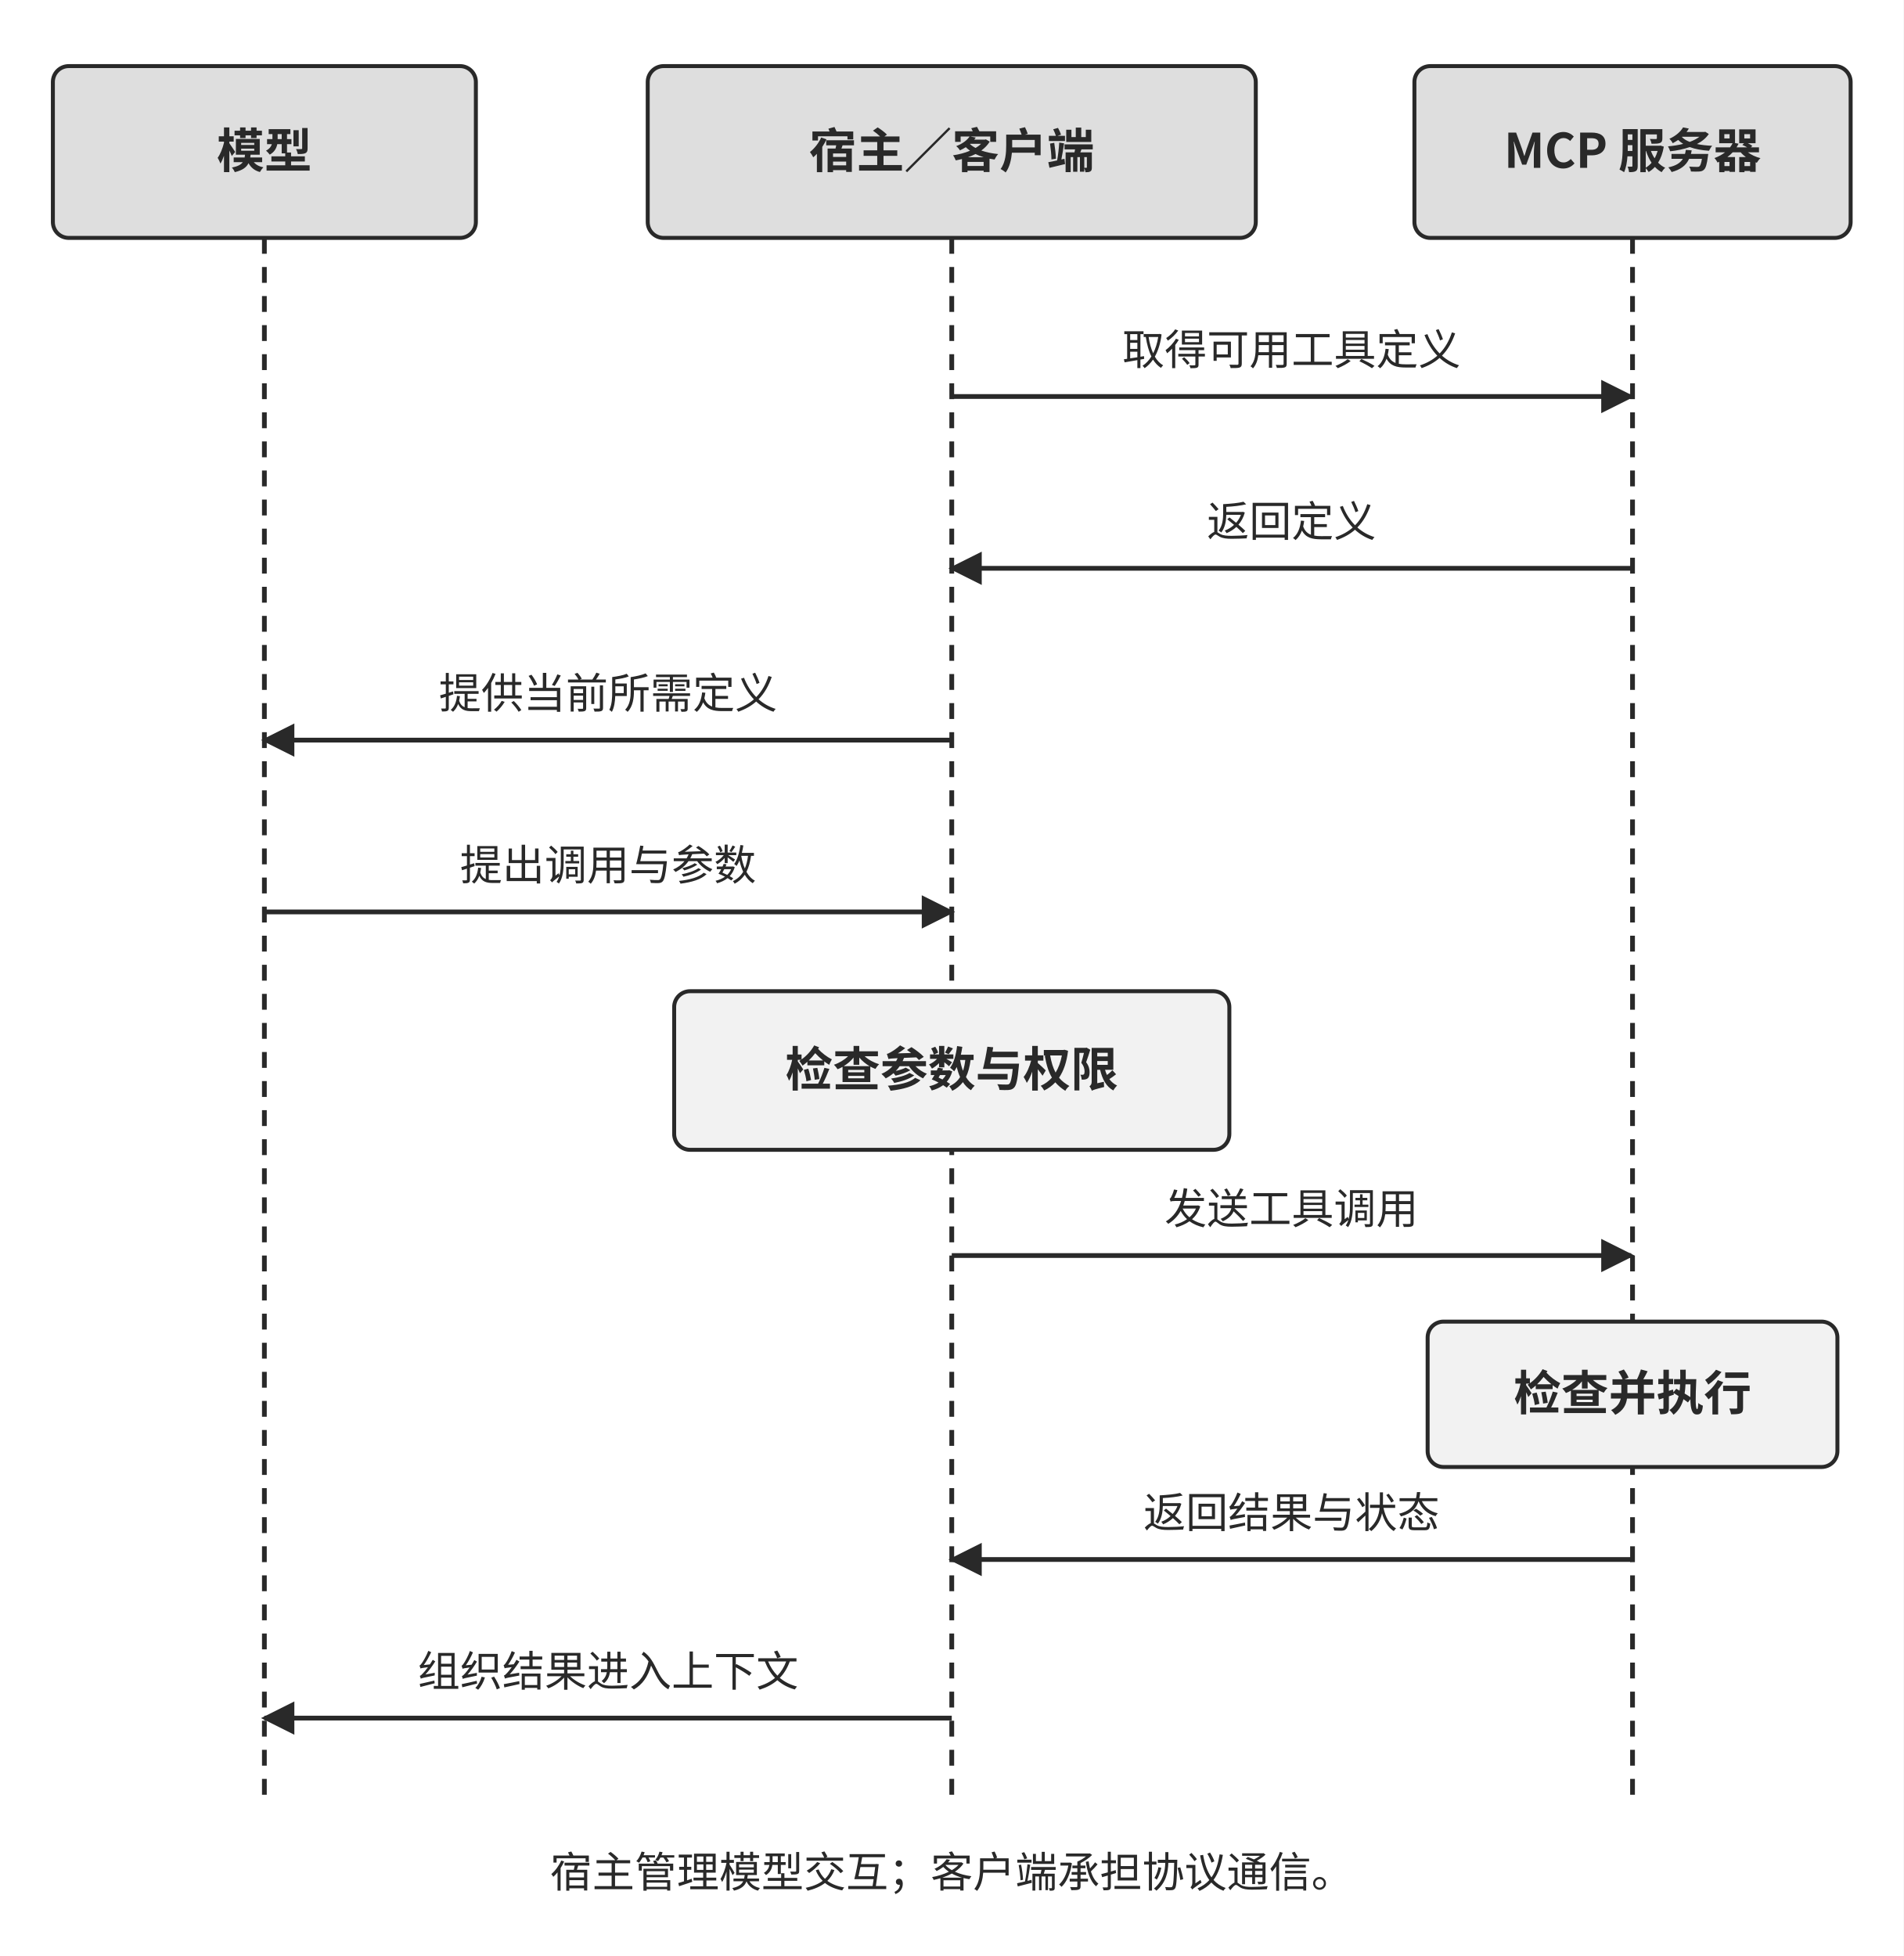
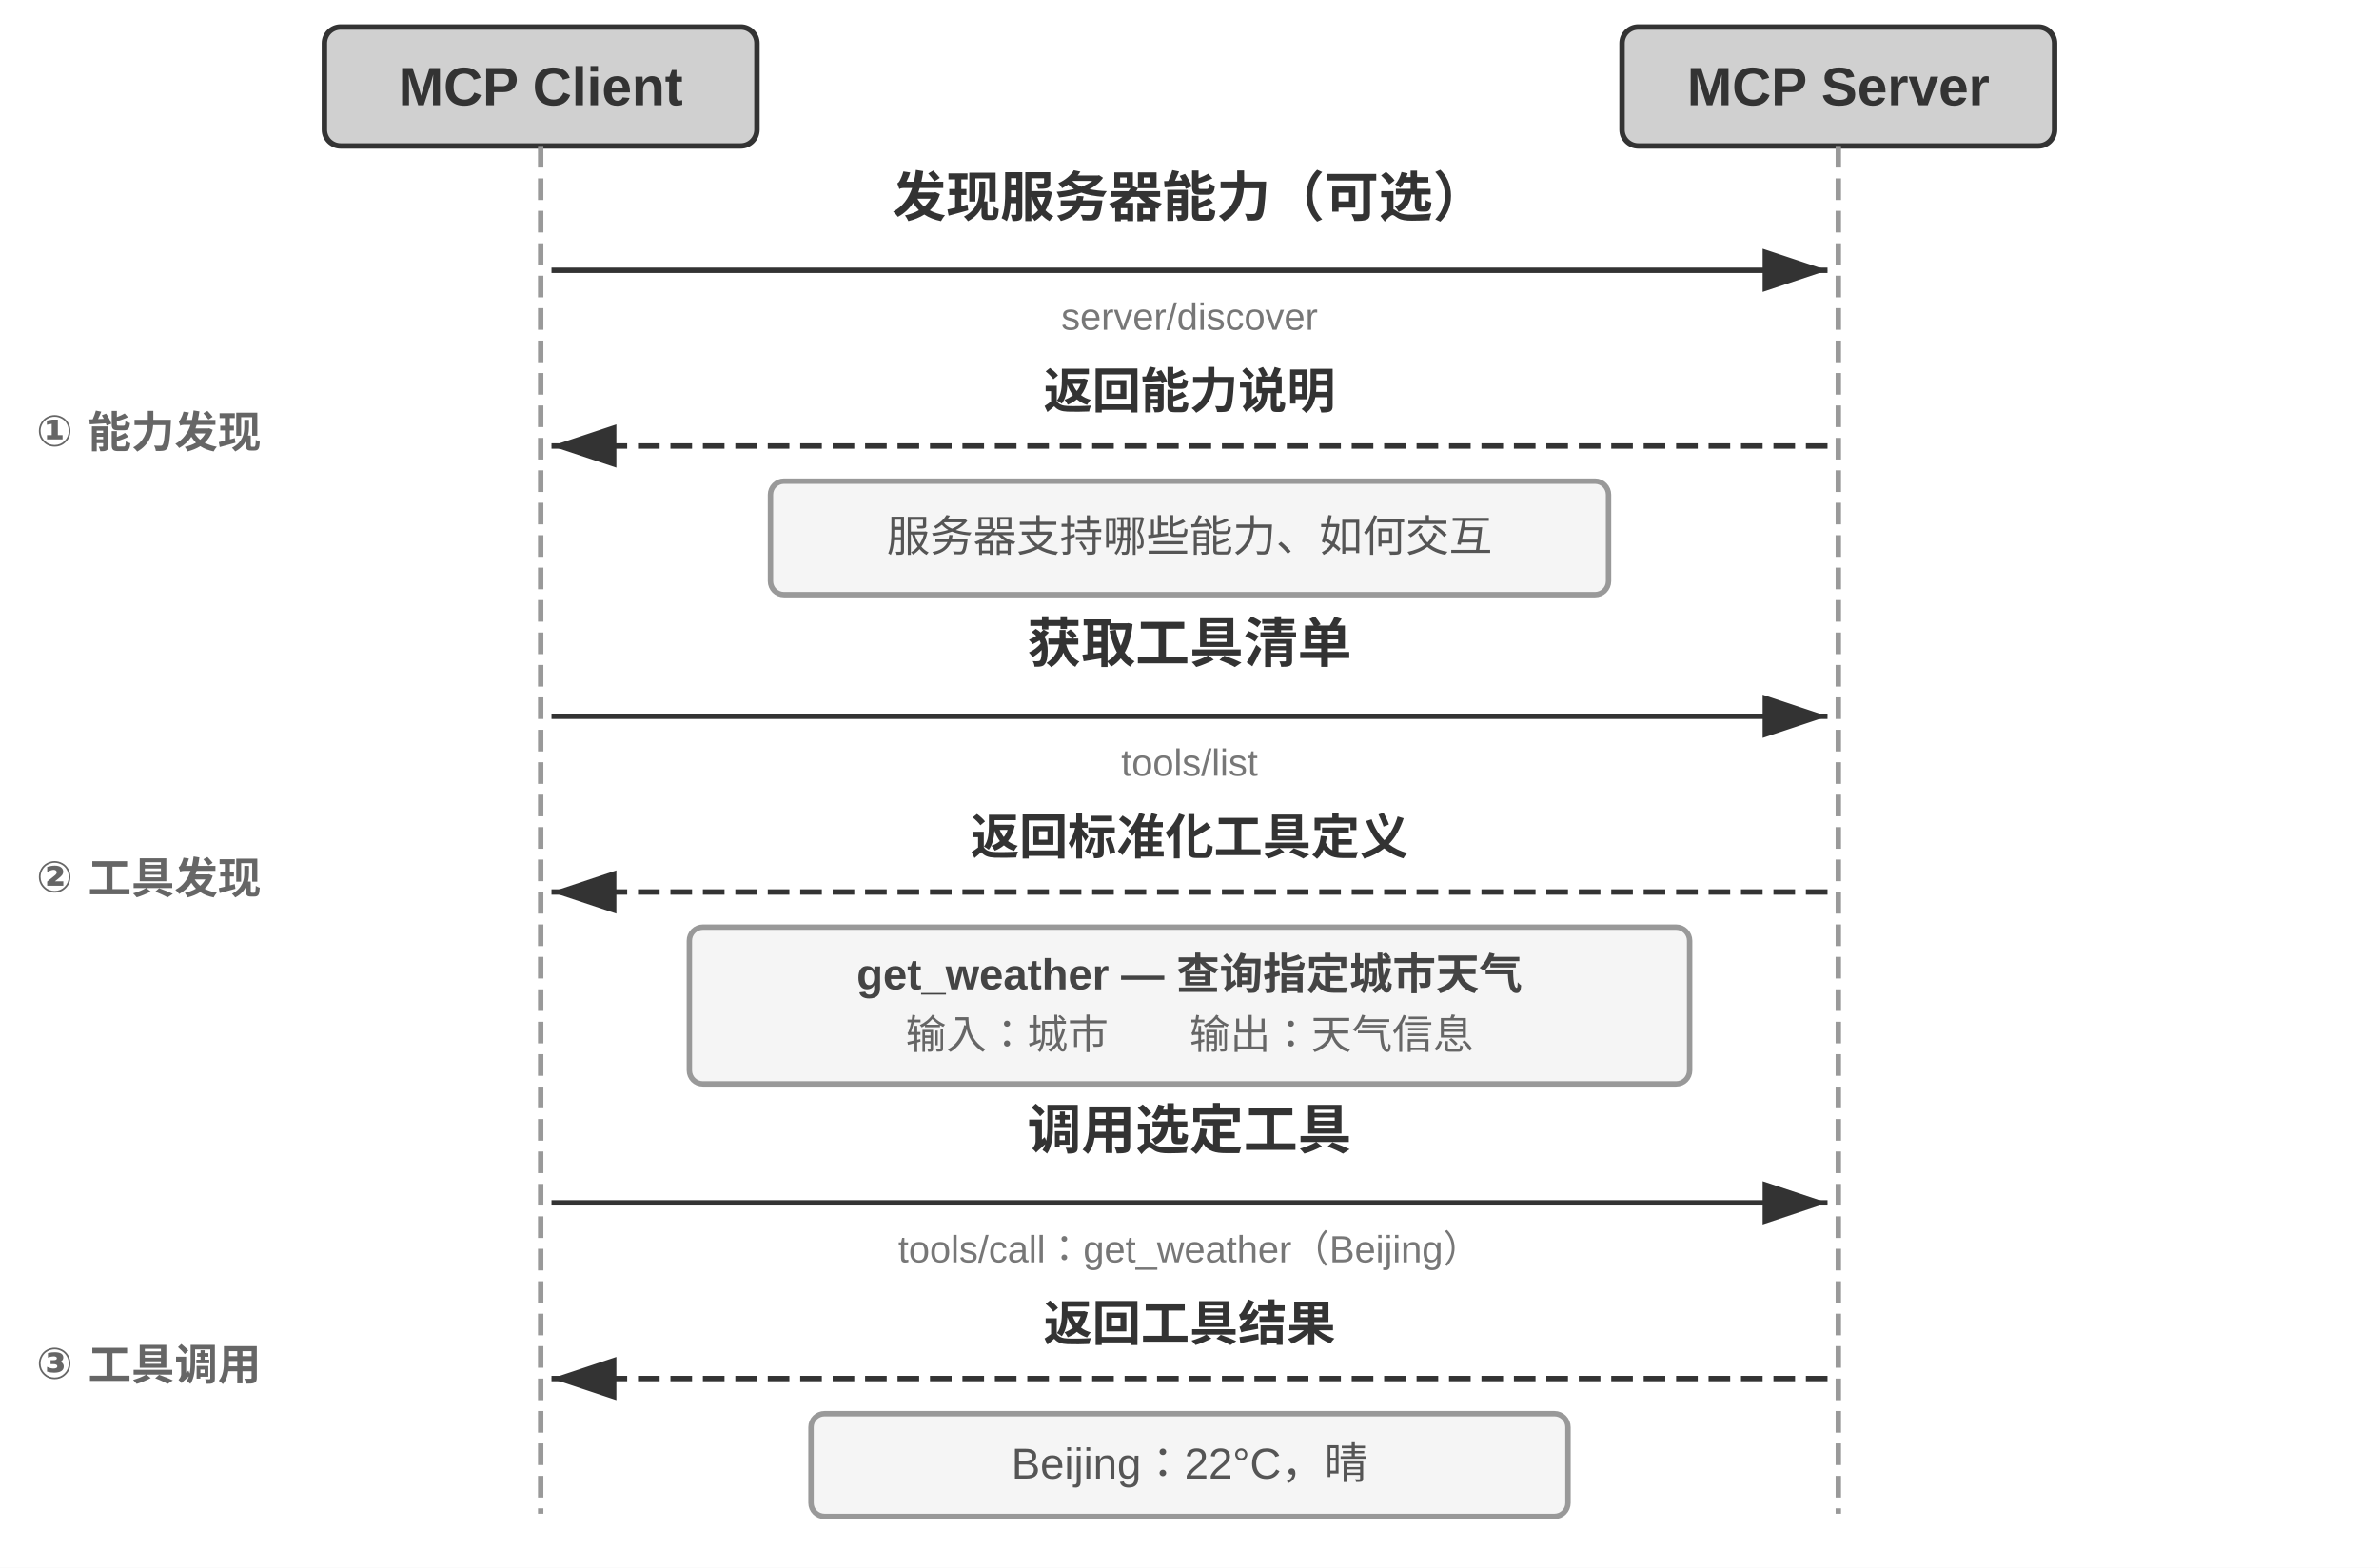
- <svg xmlns="http://www.w3.org/2000/svg" width="150mm" height="154.17mm" viewBox="0 0 720 740" role="img" aria-labelledby="title desc">
+ <svg xmlns="http://www.w3.org/2000/svg" viewBox="0 40 880 580" width="880" height="580">
  <defs>
-     <marker id="arrow" viewBox="0 0 10 10" refX="9" refY="5" markerWidth="7" markerHeight="7" orient="auto-start-reverse">
-       <path d="M0 0 L10 5 L0 10 Z" fill="#292929" />
+     <marker id="ah" markerWidth="12" markerHeight="8" refX="12" refY="4" orient="auto">
+       <polygon points="0 0, 12 4, 0 8" fill="#333333" />
    </marker>
  </defs>
-   <rect width="720" height="740" fill="#ffffff" />
-   <rect x="20" y="25" width="160" height="65" rx="6" fill="#dedede" stroke="#292929" stroke-width="1.5" />
-   <text x="100.0" y="63.5" font-family="Noto Sans CJK SC,Source Han Sans CN,Microsoft YaHei,sans-serif" font-size="18" font-weight="700" text-anchor="middle" fill="#292929">模型</text>
-   <path d="M 100.0 90 L 100.0 680" fill="none" stroke="#292929" stroke-width="1.8" stroke-dasharray="6 5" />
-   <rect x="245" y="25" width="230" height="65" rx="6" fill="#dedede" stroke="#292929" stroke-width="1.5" />
-   <text x="360.0" y="63.5" font-family="Noto Sans CJK SC,Source Han Sans CN,Microsoft YaHei,sans-serif" font-size="18" font-weight="700" text-anchor="middle" fill="#292929">宿主／客户端</text>
-   <path d="M 360.0 90 L 360.0 680" fill="none" stroke="#292929" stroke-width="1.8" stroke-dasharray="6 5" />
-   <rect x="535" y="25" width="165" height="65" rx="6" fill="#dedede" stroke="#292929" stroke-width="1.5" />
-   <text x="617.5" y="63.5" font-family="Noto Sans CJK SC,Source Han Sans CN,Microsoft YaHei,sans-serif" font-size="18" font-weight="700" text-anchor="middle" fill="#292929">MCP 服务器</text>
-   <path d="M 617.5 90 L 617.5 680" fill="none" stroke="#292929" stroke-width="1.8" stroke-dasharray="6 5" />
-   <path d="M 360 150 L 617 150" fill="none" stroke="#292929" stroke-width="1.8" marker-end="url(#arrow)" />
-   <text x="488.5" y="138" font-family="Noto Sans CJK SC,Source Han Sans CN,Microsoft YaHei,sans-serif" font-size="16" font-weight="400" text-anchor="middle" fill="#292929">取得可用工具定义</text>
-   <path d="M 617 215 L 360 215" fill="none" stroke="#292929" stroke-width="1.8" marker-end="url(#arrow)" />
-   <text x="488.5" y="203" font-family="Noto Sans CJK SC,Source Han Sans CN,Microsoft YaHei,sans-serif" font-size="16" font-weight="400" text-anchor="middle" fill="#292929">返回定义</text>
-   <path d="M 360 280 L 100 280" fill="none" stroke="#292929" stroke-width="1.8" marker-end="url(#arrow)" />
-   <text x="230.0" y="268" font-family="Noto Sans CJK SC,Source Han Sans CN,Microsoft YaHei,sans-serif" font-size="16" font-weight="400" text-anchor="middle" fill="#292929">提供当前所需定义</text>
-   <path d="M 100 345 L 360 345" fill="none" stroke="#292929" stroke-width="1.8" marker-end="url(#arrow)" />
-   <text x="230.0" y="333" font-family="Noto Sans CJK SC,Source Han Sans CN,Microsoft YaHei,sans-serif" font-size="16" font-weight="400" text-anchor="middle" fill="#292929">提出调用与参数</text>
-   <rect x="255" y="375" width="210" height="60" rx="6" fill="#f2f2f2" stroke="#292929" stroke-width="1.5" />
-   <text x="360.0" y="411.0" font-family="Noto Sans CJK SC,Source Han Sans CN,Microsoft YaHei,sans-serif" font-size="18" font-weight="700" text-anchor="middle" fill="#292929">检查参数与权限</text>
-   <path d="M 360 475 L 617 475" fill="none" stroke="#292929" stroke-width="1.8" marker-end="url(#arrow)" />
-   <text x="488.5" y="463" font-family="Noto Sans CJK SC,Source Han Sans CN,Microsoft YaHei,sans-serif" font-size="16" font-weight="400" text-anchor="middle" fill="#292929">发送工具调用</text>
-   <rect x="540" y="500" width="155" height="55" rx="6" fill="#f2f2f2" stroke="#292929" stroke-width="1.5" />
-   <text x="617.5" y="533.5" font-family="Noto Sans CJK SC,Source Han Sans CN,Microsoft YaHei,sans-serif" font-size="18" font-weight="700" text-anchor="middle" fill="#292929">检查并执行</text>
-   <path d="M 617 590 L 360 590" fill="none" stroke="#292929" stroke-width="1.8" marker-end="url(#arrow)" />
-   <text x="488.5" y="578" font-family="Noto Sans CJK SC,Source Han Sans CN,Microsoft YaHei,sans-serif" font-size="16" font-weight="400" text-anchor="middle" fill="#292929">返回结果与状态</text>
-   <path d="M 360 650 L 100 650" fill="none" stroke="#292929" stroke-width="1.8" marker-end="url(#arrow)" />
-   <text x="230.0" y="638" font-family="Noto Sans CJK SC,Source Han Sans CN,Microsoft YaHei,sans-serif" font-size="16" font-weight="400" text-anchor="middle" fill="#292929">组织结果进入上下文</text>
-   <text x="360" y="714" font-family="Noto Sans CJK SC,Source Han Sans CN,Microsoft YaHei,sans-serif" font-size="16" font-weight="400" text-anchor="middle" fill="#292929">宿主管理模型交互；客户端承担协议通信。</text>
+   <rect x="0" y="40" width="880" height="580" fill="#ffffff" />
+   <rect x="120" y="50" width="160" height="44" rx="6" fill="#d0d0d0" stroke="#333333" stroke-width="2" />
+   <text x="200" y="72" font-family="Arial, 'PingFang SC', 'Microsoft YaHei', sans-serif" font-size="20" fill="#333333" text-anchor="middle" dominant-baseline="central" font-weight="bold">MCP Client</text>
+   <rect x="600" y="50" width="160" height="44" rx="6" fill="#d0d0d0" stroke="#333333" stroke-width="2" />
+   <text x="680" y="72" font-family="Arial, 'PingFang SC', 'Microsoft YaHei', sans-serif" font-size="20" fill="#333333" text-anchor="middle" dominant-baseline="central" font-weight="bold">MCP Server</text>
+   <line x1="200" y1="94" x2="200" y2="600" stroke="#999999" stroke-width="2" stroke-dasharray="8,4" />
+   <line x1="680" y1="94" x2="680" y2="600" stroke="#999999" stroke-width="2" stroke-dasharray="8,4" />
+   <line x1="204" y1="140" x2="676" y2="140" stroke="#333333" stroke-width="2" marker-end="url(#ah)" />
+   <text x="440" y="120" font-family="Arial, 'PingFang SC', 'Microsoft YaHei', sans-serif" font-size="20" fill="#333333" text-anchor="middle" font-weight="bold">发现服务器能力（可选）</text>
+   <text x="440" y="162" font-family="Arial, 'PingFang SC', 'Microsoft YaHei', sans-serif" font-size="14" fill="#777777" text-anchor="middle">server/discover</text>
+   <line x1="676" y1="205" x2="204" y2="205" stroke="#333333" stroke-width="2" stroke-dasharray="8,4" marker-end="url(#ah)" />
+   <text x="440" y="191" font-family="Arial, 'PingFang SC', 'Microsoft YaHei', sans-serif" font-size="18" fill="#333333" text-anchor="middle" font-weight="bold">返回能力说明</text>
+   <rect x="285" y="218" width="310" height="42" rx="5" fill="#f5f5f5" stroke="#999999" stroke-width="2" />
+   <text x="440" y="244" font-family="Arial, 'PingFang SC', 'Microsoft YaHei', sans-serif" font-size="16" fill="#555555" text-anchor="middle">服务器支持哪些能力、如何交互</text>
+   <line x1="204" y1="305" x2="676" y2="305" stroke="#333333" stroke-width="2" marker-end="url(#ah)" />
+   <text x="440" y="285" font-family="Arial, 'PingFang SC', 'Microsoft YaHei', sans-serif" font-size="20" fill="#333333" text-anchor="middle" font-weight="bold">获取工具清单</text>
+   <text x="440" y="327" font-family="Arial, 'PingFang SC', 'Microsoft YaHei', sans-serif" font-size="14" fill="#777777" text-anchor="middle">tools/list</text>
+   <line x1="676" y1="370" x2="204" y2="370" stroke="#333333" stroke-width="2" stroke-dasharray="8,4" marker-end="url(#ah)" />
+   <text x="440" y="356" font-family="Arial, 'PingFang SC', 'Microsoft YaHei', sans-serif" font-size="18" fill="#333333" text-anchor="middle" font-weight="bold">返回标准化工具定义</text>
+   <rect x="255" y="383" width="370" height="58" rx="5" fill="#f5f5f5" stroke="#999999" stroke-width="2" />
+   <text x="440" y="406" font-family="Arial, 'PingFang SC', 'Microsoft YaHei', sans-serif" font-size="16" fill="#444444" text-anchor="middle" font-weight="bold">get_weather — 查询指定城市天气</text>
+   <text x="440" y="428" font-family="Arial, 'PingFang SC', 'Microsoft YaHei', sans-serif" font-size="15" fill="#666666" text-anchor="middle">输入：城市　　输出：天气信息</text>
+   <line x1="204" y1="485" x2="676" y2="485" stroke="#333333" stroke-width="2" marker-end="url(#ah)" />
+   <text x="440" y="465" font-family="Arial, 'PingFang SC', 'Microsoft YaHei', sans-serif" font-size="20" fill="#333333" text-anchor="middle" font-weight="bold">调用选定工具</text>
+   <text x="440" y="507" font-family="Arial, 'PingFang SC', 'Microsoft YaHei', sans-serif" font-size="14" fill="#777777" text-anchor="middle">tools/call：get_weather（Beijing）</text>
+   <line x1="676" y1="550" x2="204" y2="550" stroke="#333333" stroke-width="2" stroke-dasharray="8,4" marker-end="url(#ah)" />
+   <text x="440" y="536" font-family="Arial, 'PingFang SC', 'Microsoft YaHei', sans-serif" font-size="18" fill="#333333" text-anchor="middle" font-weight="bold">返回工具结果</text>
+   <rect x="300" y="563" width="280" height="38" rx="5" fill="#f5f5f5" stroke="#999999" stroke-width="2" />
+   <text x="440" y="587" font-family="Arial, 'PingFang SC', 'Microsoft YaHei', sans-serif" font-size="16" fill="#555555" text-anchor="middle">Beijing：22°C，晴</text>
+   <text x="55" y="205" font-family="Arial, 'PingFang SC', 'Microsoft YaHei', sans-serif" font-size="16" fill="#666666" text-anchor="middle" font-weight="bold">① 能力发现</text>
+   <text x="55" y="370" font-family="Arial, 'PingFang SC', 'Microsoft YaHei', sans-serif" font-size="16" fill="#666666" text-anchor="middle" font-weight="bold">② 工具发现</text>
+   <text x="55" y="550" font-family="Arial, 'PingFang SC', 'Microsoft YaHei', sans-serif" font-size="16" fill="#666666" text-anchor="middle" font-weight="bold">③ 工具调用</text>
</svg>
